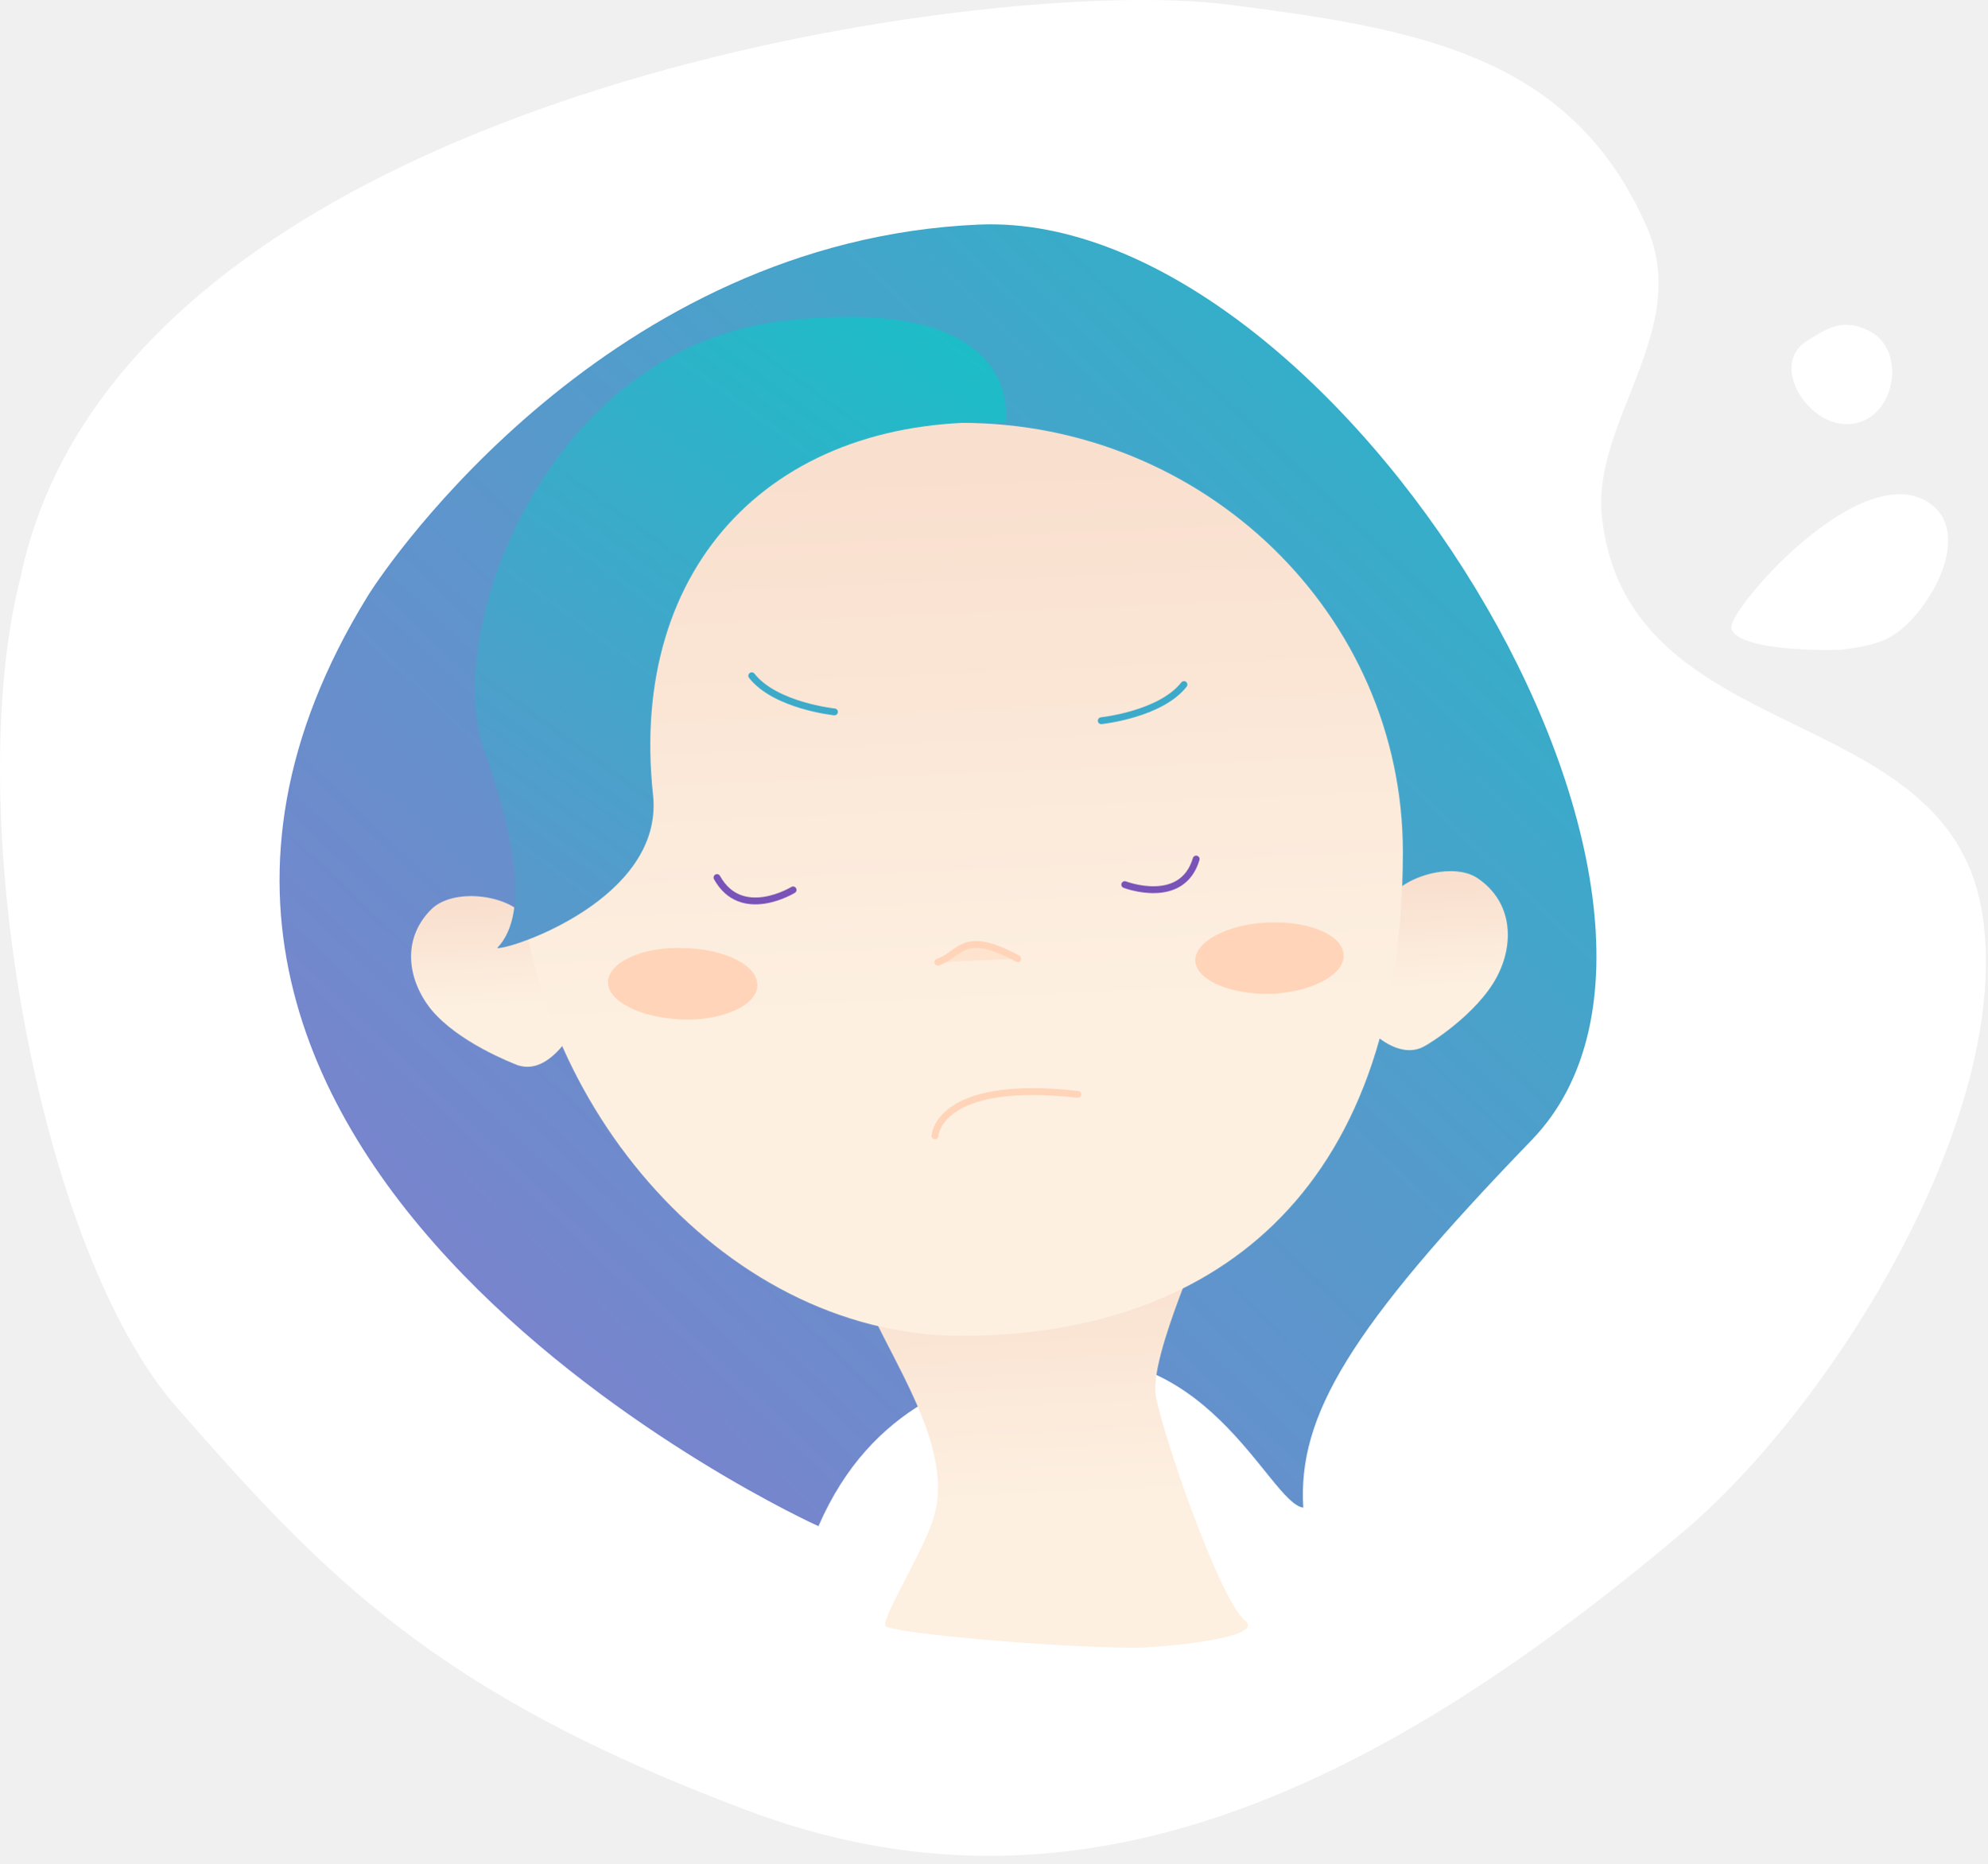
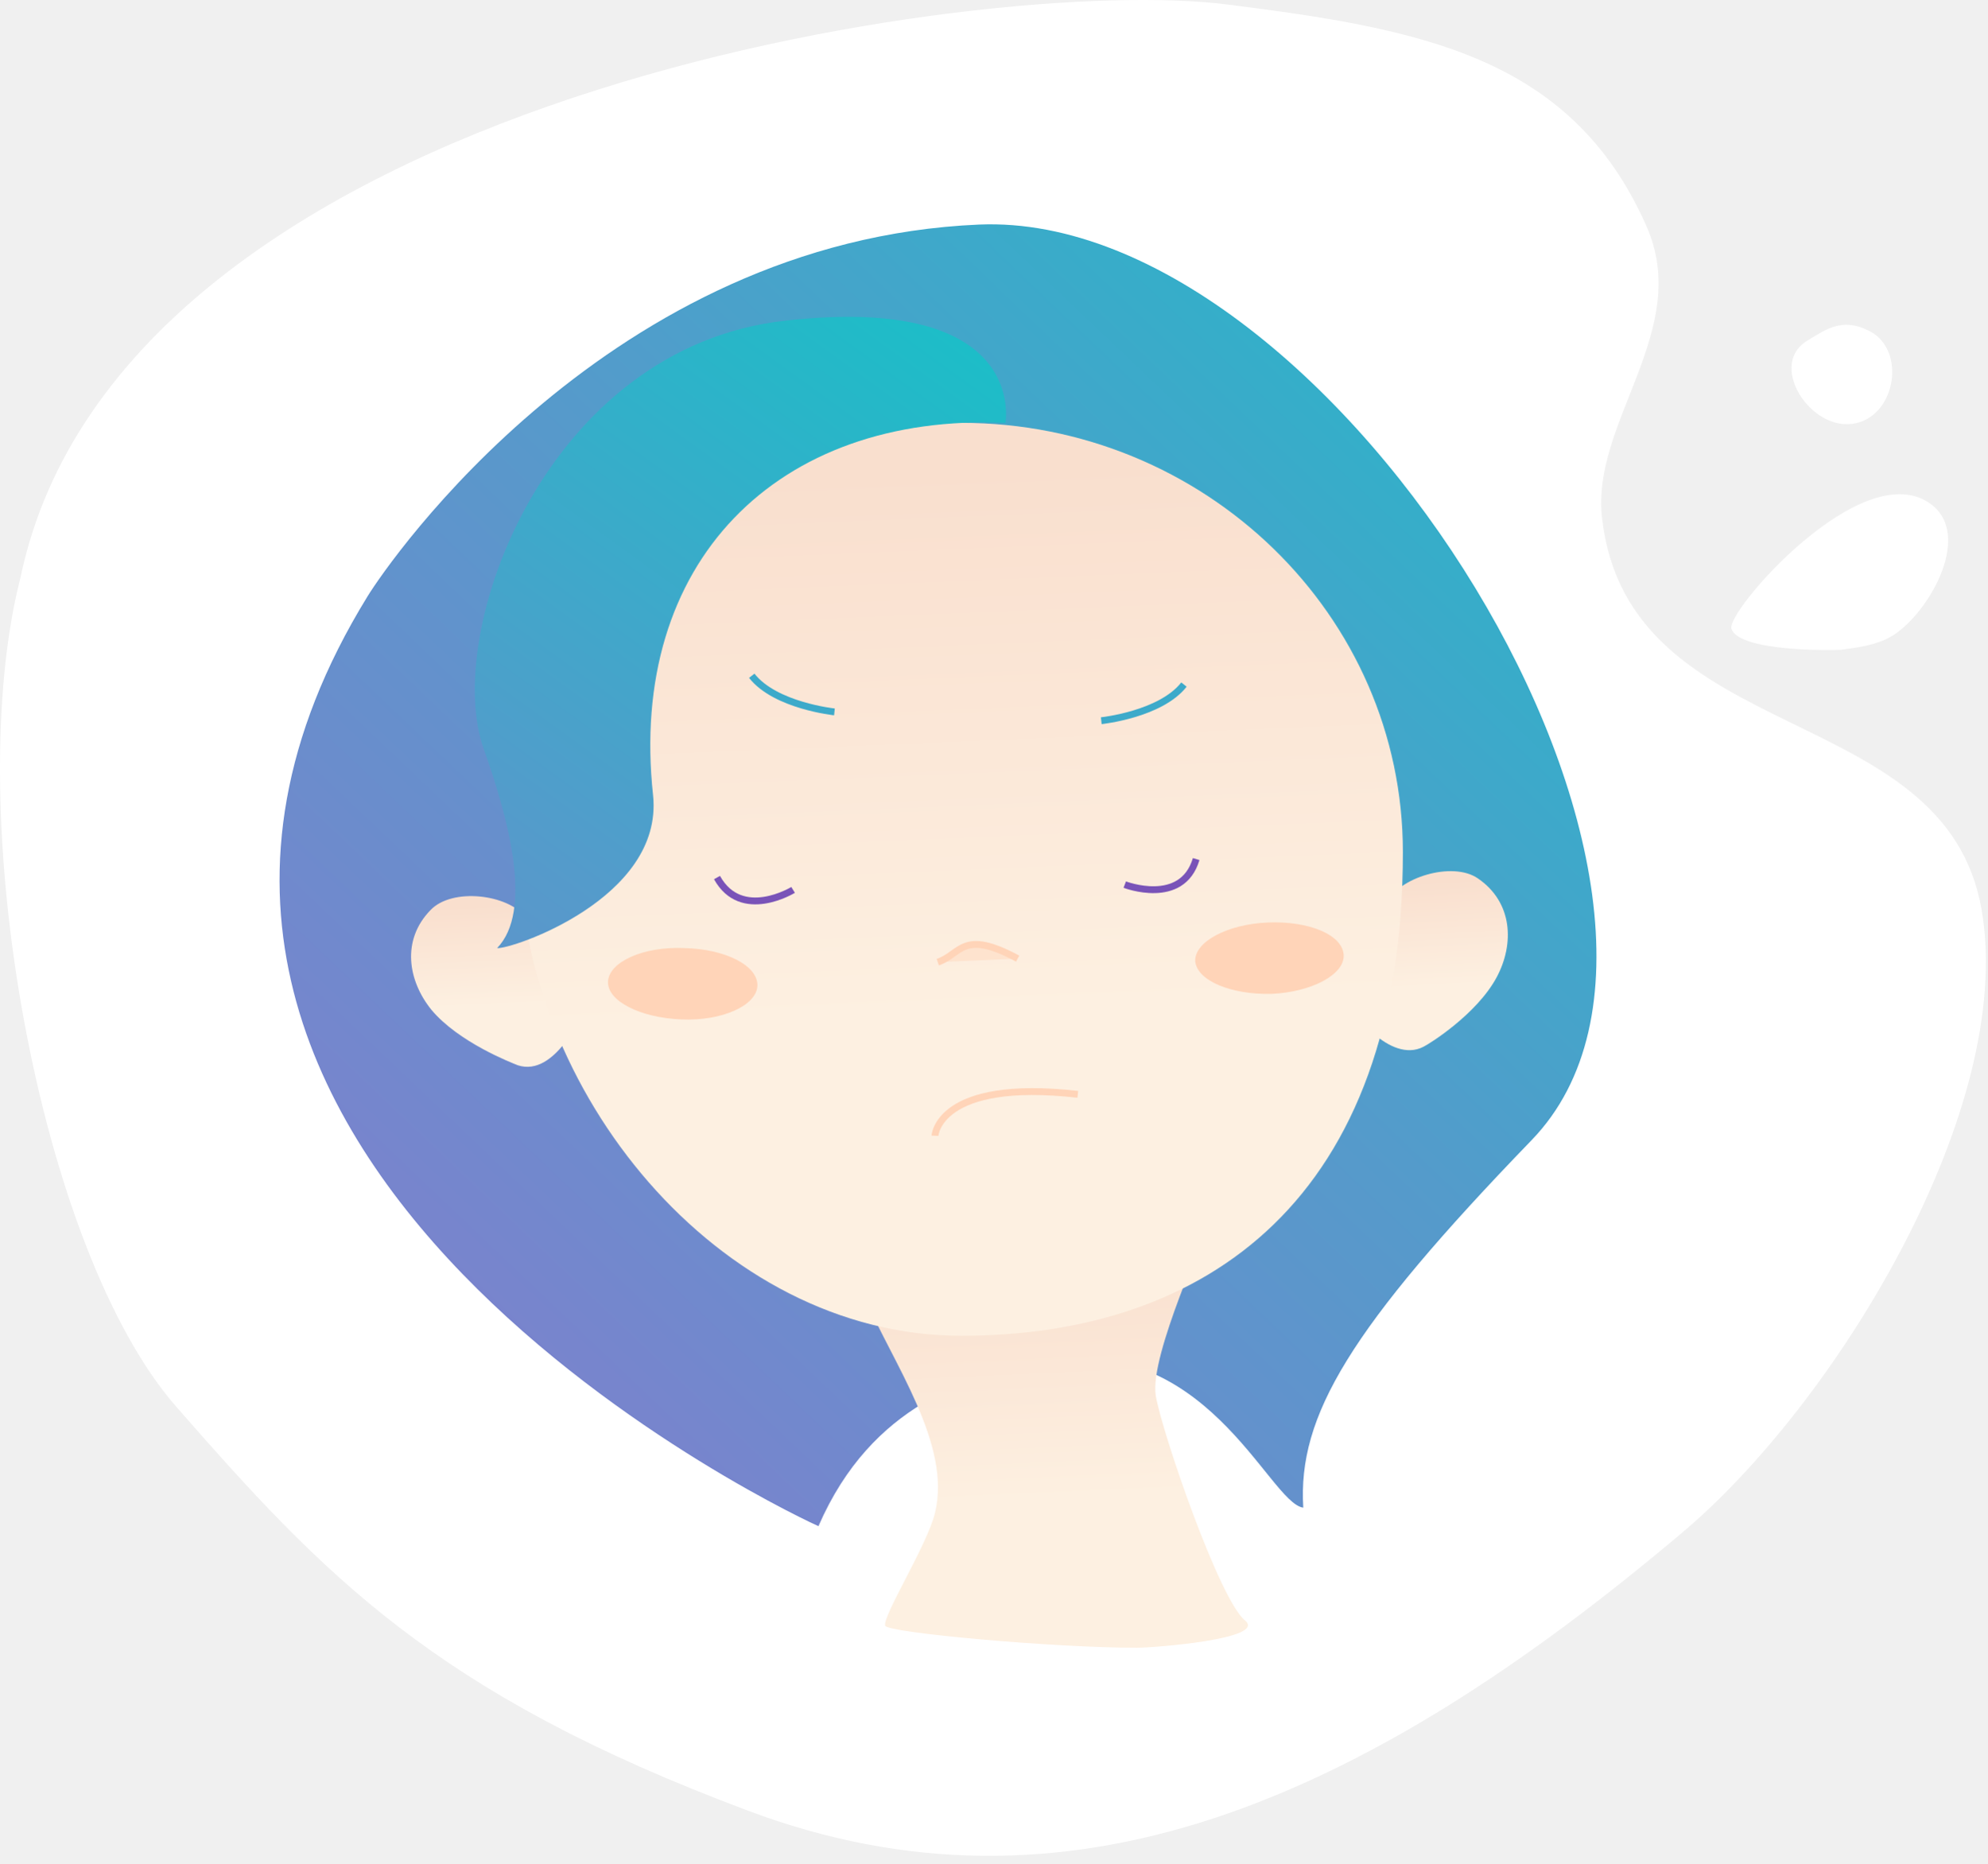
<svg xmlns="http://www.w3.org/2000/svg" width="290" height="272" viewBox="0 0 290 272" fill="none">
  <path d="M2.996 84.256C-5.759 118.389 5.528 182.304 25.781 205.357C47.089 229.696 63.334 247.109 109.115 264.225C155.423 281.638 198.462 263.434 245.614 223.561C267.766 204.862 294.243 161.923 289.18 132.736C283.8 101.867 237.702 109.386 233.799 75.648C232.112 61.599 247.091 48.143 240.234 32.907C229.264 8.172 207.322 4.214 179.052 0.652C144.558 -3.8 17.764 13.514 2.996 84.256Z" fill="white" />
  <path d="M263.633 49.782C257.726 53.542 264.899 63.93 271.545 61.556C276.925 59.676 277.979 50.673 272.6 48.199C268.802 46.319 266.376 48.1 263.633 49.782Z" fill="white" />
  <path d="M268.711 94.82C270.926 94.524 273.88 94.128 275.884 92.941C281.158 89.972 288.015 78.397 281.897 73.648C271.981 66.029 251.833 89.28 252.677 91.753C253.732 95.117 267.445 94.919 268.711 94.82Z" fill="white" />
  <path d="M53.626 87.04C56.78 81.896 89.002 35.083 142.888 32.769C194.992 30.582 256.969 131.795 223.513 166.389C196.912 193.911 189.371 206.643 190.193 220.018C185.12 219.375 175.796 193.525 150.978 198.926C141.791 200.855 127.257 204.714 119.442 222.718C119.579 222.847 2.756 169.733 53.626 87.04Z" fill="url(#paint0_linear)" />
  <path d="M126.16 189.281C130.274 198.926 138.912 210.758 136.444 220.789C135.347 225.419 128.765 235.836 129.177 237.251C129.588 238.28 153.721 240.466 165.924 240.466C168.392 240.466 184.983 239.18 181.692 236.479C177.99 233.521 169.626 209.215 168.666 203.685C167.706 197.64 176.482 179.507 175.933 178.864C175.659 178.607 149.607 183.365 142.34 185.294C136.718 186.838 123.966 184.008 126.16 189.281Z" fill="url(#paint1_linear)" />
  <path d="M76.662 133.853C74.193 130.509 65.966 129.48 62.813 132.824C58.562 137.196 59.522 143.112 62.95 147.356C66.926 152.115 74.605 155.073 75.565 155.458C78.307 156.359 80.638 154.429 82.283 152.372L76.662 133.853Z" fill="url(#paint2_linear)" />
  <path d="M202.383 131.795C204.028 128.065 211.981 125.622 215.683 128.194C220.756 131.666 221.031 137.711 218.426 142.598C215.546 147.999 208.553 152.372 207.73 152.758C205.262 154.044 202.52 152.629 200.6 150.957L202.383 131.795Z" fill="url(#paint3_linear)" />
  <path d="M75.839 124.336C75.839 89.741 88.042 61.705 140.283 61.705C175.796 61.705 204.728 89.741 204.728 124.336C204.728 175.135 175.933 194.94 140.283 194.94C104.633 194.94 75.839 158.802 75.839 124.336Z" fill="url(#paint4_linear)" />
-   <path d="M164.141 129.094C164.141 129.094 172.505 132.309 174.562 125.365" stroke="#7953B8" stroke-linecap="round" stroke-linejoin="round" />
-   <path d="M115.739 129.866C115.739 129.866 108.198 134.495 104.633 128.065" stroke="#7953B8" stroke-linecap="round" stroke-linejoin="round" />
-   <path d="M160.714 105.174C160.714 105.174 169.352 104.274 172.78 99.901" stroke="#3DAACA" stroke-linecap="round" stroke-linejoin="round" />
-   <path d="M121.773 103.888C121.773 103.888 113.134 102.988 109.706 98.615" stroke="#3DAACA" stroke-linecap="round" stroke-linejoin="round" />
-   <path d="M136.444 165.747C136.444 165.747 136.855 157.387 157.286 159.702" stroke="#FFD4B8" stroke-linecap="round" stroke-linejoin="round" />
+   <path d="M164.141 129.094C164.141 129.094 172.505 132.309 174.562 125.365" stroke="#7953B8" strokeLinecap="round" strokeLinejoin="round" />
+   <path d="M115.739 129.866C115.739 129.866 108.198 134.495 104.633 128.065" stroke="#7953B8" strokeLinecap="round" strokeLinejoin="round" />
+   <path d="M160.714 105.174C160.714 105.174 169.352 104.274 172.78 99.901" stroke="#3DAACA" strokeLinecap="round" strokeLinejoin="round" />
+   <path d="M121.773 103.888C121.773 103.888 113.134 102.988 109.706 98.615" stroke="#3DAACA" strokeLinecap="round" strokeLinejoin="round" />
+   <path d="M136.444 165.747C136.444 165.747 136.855 157.387 157.286 159.702" stroke="#FFD4B8" strokeLinecap="round" strokeLinejoin="round" />
  <path d="M174.425 140.283C174.288 137.453 179.087 134.881 184.983 134.624C191.016 134.367 195.952 136.424 196.089 139.382C196.226 142.212 191.427 144.784 185.531 145.041C179.635 145.17 174.699 143.112 174.425 140.283Z" fill="#FFD4B8" />
  <path d="M88.728 143.241C88.865 140.411 93.801 138.097 99.834 138.354C105.867 138.482 110.666 140.926 110.529 143.884C110.392 146.713 105.456 149.028 99.423 148.771C93.39 148.514 88.591 146.07 88.728 143.241Z" fill="#FFD4B8" />
  <path d="M136.855 140.411C140.283 139.254 140.42 135.524 148.51 139.897L136.855 140.411Z" fill="#FFD8BF" fill-opacity="0.5" />
-   <path d="M136.855 140.411C140.283 139.254 140.42 135.524 148.51 139.897" stroke="#FFD4B8" stroke-linecap="round" stroke-linejoin="round" />
+   <path d="M136.855 140.411C140.283 139.254 140.42 135.524 148.51 139.897" stroke="#FFD4B8" strokeLinecap="round" strokeLinejoin="round" />
  <path d="M146.728 61.705C146.728 61.705 150.156 42.8 114.643 46.787C79.678 50.645 64.458 92.442 70.628 109.418C74.331 119.835 77.758 132.953 72.548 138.354C74.468 138.611 96.817 131.152 95.309 116.105C91.607 82.154 113.321 60.248 146.728 61.705Z" fill="url(#paint5_linear)" />
  <defs>
    <linearGradient id="paint0_linear" x1="136.724" y1="-73.562" x2="-117.34" y2="193.692" gradientUnits="userSpaceOnUse">
      <stop stop-color="#1DBDC8" />
      <stop offset="0.04" stop-color="#23B9C8" />
      <stop offset="0.35" stop-color="#549BCB" />
      <stop offset="0.63" stop-color="#7785CD" />
      <stop offset="0.85" stop-color="#8D77CF" />
      <stop offset="1" stop-color="#9572CF" />
    </linearGradient>
    <linearGradient id="paint1_linear" x1="172.166" y1="217.947" x2="170.539" y2="181.196" gradientUnits="userSpaceOnUse">
      <stop stop-color="#FDF0E1" />
      <stop offset="1" stop-color="#F9DFCE" />
    </linearGradient>
    <linearGradient id="paint2_linear" x1="78.334" y1="146.58" x2="77.663" y2="131.72" gradientUnits="userSpaceOnUse">
      <stop stop-color="#FDF0E1" />
      <stop offset="1" stop-color="#F9DFCE" />
    </linearGradient>
    <linearGradient id="paint3_linear" x1="216.603" y1="143.708" x2="215.757" y2="128.139" gradientUnits="userSpaceOnUse">
      <stop stop-color="#FDF0E1" />
      <stop offset="1" stop-color="#F9DFCE" />
    </linearGradient>
    <linearGradient id="paint4_linear" x1="181.899" y1="146.244" x2="178.579" y2="66.752" gradientUnits="userSpaceOnUse">
      <stop stop-color="#FDF0E1" />
      <stop offset="1" stop-color="#F9DFCE" />
    </linearGradient>
    <linearGradient id="paint5_linear" x1="31.498" y1="-28.7" x2="-128.695" y2="192.35" gradientUnits="userSpaceOnUse">
      <stop stop-color="#1DBDC8" />
      <stop offset="0.04" stop-color="#23B9C8" />
      <stop offset="0.35" stop-color="#549BCB" />
      <stop offset="0.63" stop-color="#7785CD" />
      <stop offset="0.85" stop-color="#8D77CF" />
      <stop offset="1" stop-color="#9572CF" />
    </linearGradient>
  </defs>
</svg>
